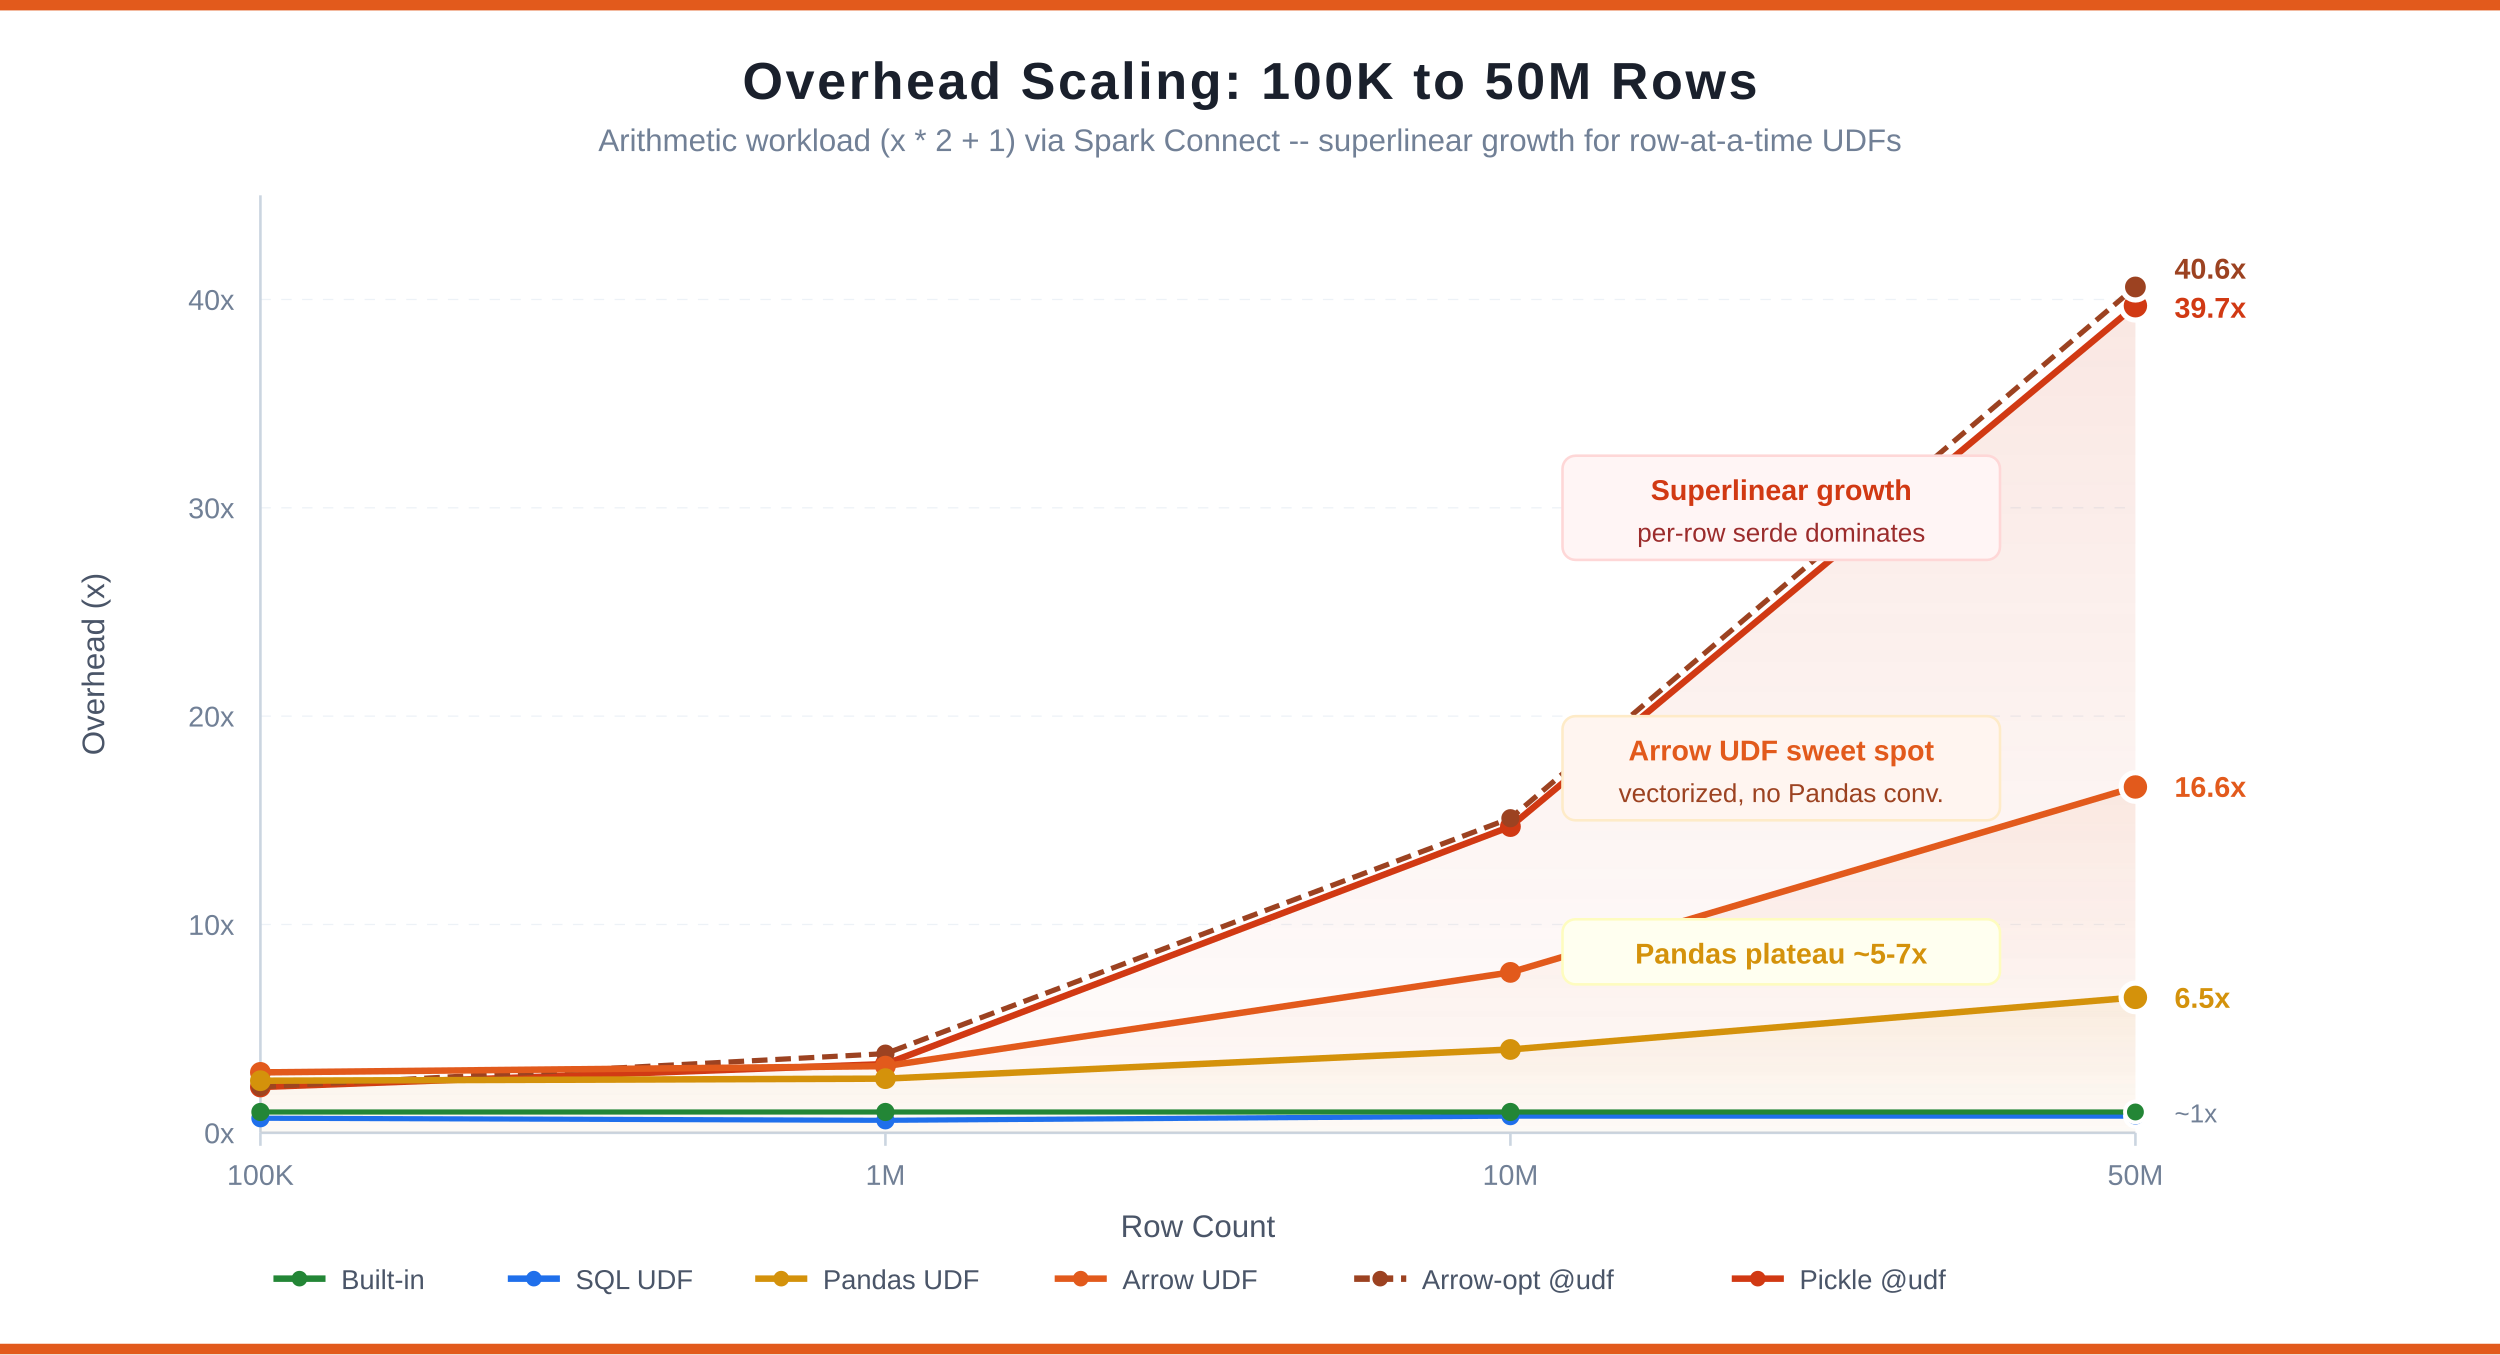
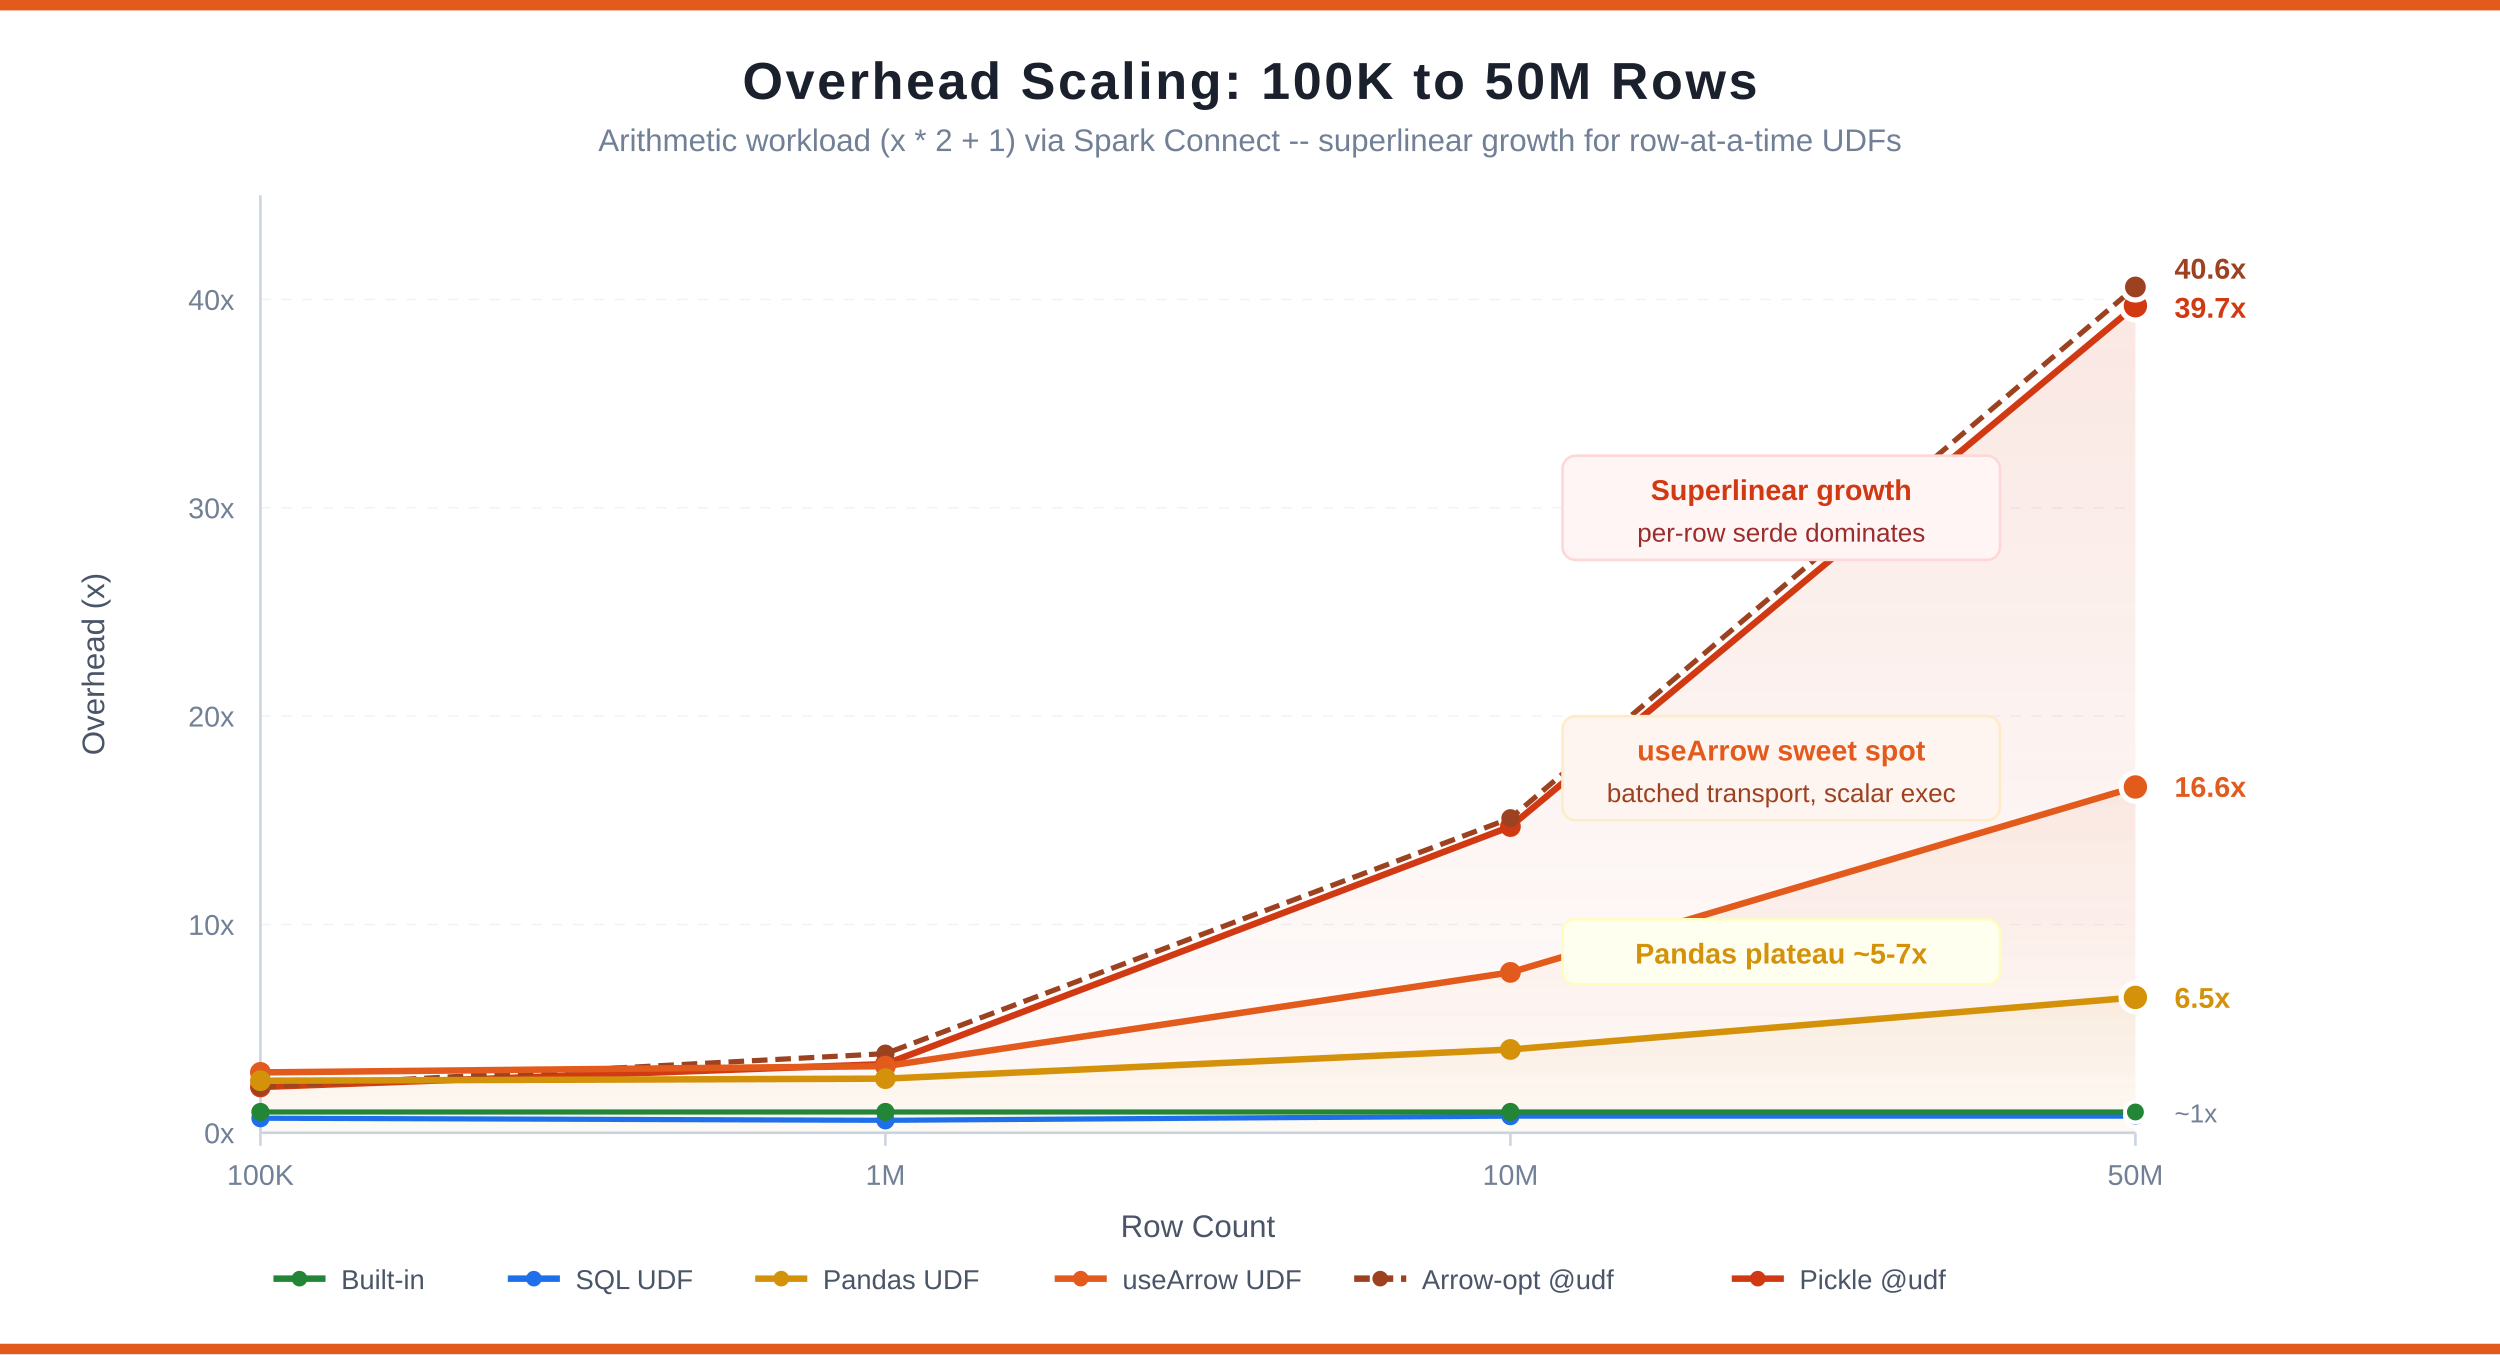
<svg xmlns="http://www.w3.org/2000/svg" viewBox="0 0 960 520" font-family="'Segoe UI', Arial, Helvetica, sans-serif">
  <defs>
    <linearGradient id="fill-pickle" x1="0" y1="0" x2="0" y2="1">
      <stop offset="0%" stop-color="#D13913" stop-opacity="0.12" />
      <stop offset="100%" stop-color="#D13913" stop-opacity="0.01" />
    </linearGradient>
    <linearGradient id="fill-arrow" x1="0" y1="0" x2="0" y2="1">
      <stop offset="0%" stop-color="#E25A1C" stop-opacity="0.08" />
      <stop offset="100%" stop-color="#E25A1C" stop-opacity="0.01" />
    </linearGradient>
    <linearGradient id="fill-pandas" x1="0" y1="0" x2="0" y2="1">
      <stop offset="0%" stop-color="#d4920b" stop-opacity="0.08" />
      <stop offset="100%" stop-color="#d4920b" stop-opacity="0.01" />
    </linearGradient>
  </defs>
  <rect width="960" height="520" fill="#FFFFFF" />
  <rect x="0" y="0" width="960" height="4" fill="#E25A1C" />
  <text x="480" y="38" font-size="20" fill="#1A202C" text-anchor="middle" font-weight="bold" letter-spacing="1">Overhead Scaling: 100K to 50M Rows</text>
  <text x="480" y="58" font-size="12" fill="#718096" text-anchor="middle">Arithmetic workload (x * 2 + 1) via Spark Connect -- superlinear growth for row-at-a-time UDFs</text>
  <g transform="translate(100, 75)">
    <g stroke="#EDF2F7" stroke-width="0.5" stroke-dasharray="4,4">
      <line x1="0" y1="360" x2="720" y2="360" />
      <line x1="0" y1="280" x2="720" y2="280" />
      <line x1="0" y1="200" x2="720" y2="200" />
      <line x1="0" y1="120" x2="720" y2="120" />
      <line x1="0" y1="40" x2="720" y2="40" />
    </g>
    <line x1="0" y1="0" x2="0" y2="360" stroke="#CBD5E0" stroke-width="1" />
    <g font-size="11" fill="#718096" text-anchor="end">
      <text x="-10" y="364">0x</text>
      <text x="-10" y="284">10x</text>
      <text x="-10" y="204">20x</text>
      <text x="-10" y="124">30x</text>
      <text x="-10" y="44">40x</text>
    </g>
    <text x="-60" y="180" font-size="12" fill="#4A5568" text-anchor="middle" transform="rotate(-90, -60, 180)">Overhead (x)</text>
    <line x1="0" y1="360" x2="720" y2="360" stroke="#CBD5E0" stroke-width="1" />
    <g font-size="11" fill="#718096" text-anchor="middle">
      <text x="0" y="380">100K</text>
      <text x="240" y="380">1M</text>
      <text x="480" y="380">10M</text>
      <text x="720" y="380">50M</text>
    </g>
    <text x="360" y="400" font-size="12" fill="#4A5568" text-anchor="middle">Row Count</text>
    <g stroke="#CBD5E0" stroke-width="1">
      <line x1="0" y1="360" x2="0" y2="365" />
      <line x1="240" y1="360" x2="240" y2="365" />
      <line x1="480" y1="360" x2="480" y2="365" />
      <line x1="720" y1="360" x2="720" y2="365" />
    </g>
    <polygon points="0,342.4 240,333.6 480,242.4 720,42.4 720,360 480,360 240,360 0,360" fill="url(#fill-pickle)" />
    <polyline points="0,342.4 240,333.6 480,242.4 720,42.4" fill="none" stroke="#D13913" stroke-width="2.5" stroke-linejoin="round" />
    <circle cx="0" cy="342.4" r="4" fill="#D13913" />
    <circle cx="240" cy="333.6" r="4" fill="#D13913" />
    <circle cx="480" cy="242.4" r="4" fill="#D13913" />
    <circle cx="720" cy="42.4" r="5.5" fill="#D13913" stroke="#FFFFFF" stroke-width="2" />
    <text x="735" y="47" font-size="11" fill="#D13913" font-weight="bold">39.7x</text>
    <polyline points="0,342.4 240,329.6 480,239.2 720,35.2" fill="none" stroke="#9C4221" stroke-width="2" stroke-linejoin="round" stroke-dasharray="6,3" />
    <circle cx="0" cy="342.4" r="3.5" fill="#9C4221" />
    <circle cx="240" cy="329.6" r="3.5" fill="#9C4221" />
    <circle cx="480" cy="239.2" r="3.5" fill="#9C4221" />
    <circle cx="720" cy="35.2" r="5" fill="#9C4221" stroke="#FFFFFF" stroke-width="2" />
    <text x="735" y="32" font-size="11" fill="#9C4221" font-weight="bold">40.6x</text>
    <polygon points="0,336.8 240,334.4 480,298.4 720,227.2 720,360 480,360 240,360 0,360" fill="url(#fill-arrow)" />
    <polyline points="0,336.8 240,334.4 480,298.4 720,227.2" fill="none" stroke="#E25A1C" stroke-width="2.5" stroke-linejoin="round" />
    <circle cx="0" cy="336.8" r="4" fill="#E25A1C" />
    <circle cx="240" cy="334.4" r="4" fill="#E25A1C" />
    <circle cx="480" cy="298.4" r="4" fill="#E25A1C" />
    <circle cx="720" cy="227.2" r="5.5" fill="#E25A1C" stroke="#FFFFFF" stroke-width="2" />
    <text x="735" y="231" font-size="11" fill="#E25A1C" font-weight="bold">16.6x</text>
    <polygon points="0,340.0 240,339.2 480,328.0 720,308.0 720,360 480,360 240,360 0,360" fill="url(#fill-pandas)" />
    <polyline points="0,340.0 240,339.2 480,328.0 720,308.0" fill="none" stroke="#d4920b" stroke-width="2.5" stroke-linejoin="round" />
    <circle cx="0" cy="340.0" r="4" fill="#d4920b" />
    <circle cx="240" cy="339.2" r="4" fill="#d4920b" />
    <circle cx="480" cy="328.0" r="4" fill="#d4920b" />
    <circle cx="720" cy="308.0" r="5.5" fill="#d4920b" stroke="#FFFFFF" stroke-width="2" />
    <text x="735" y="312" font-size="11" fill="#d4920b" font-weight="bold">6.5x</text>
    <polyline points="0,354.4 240,355.2 480,353.6 720,353.6" fill="none" stroke="#1f6feb" stroke-width="2" stroke-linejoin="round" />
    <circle cx="0" cy="354.4" r="3.5" fill="#1f6feb" />
    <circle cx="240" cy="355.2" r="3.5" fill="#1f6feb" />
    <circle cx="480" cy="353.6" r="3.5" fill="#1f6feb" />
    <circle cx="720" cy="353.6" r="4" fill="#1f6feb" stroke="#FFFFFF" stroke-width="1.5" />
    <polyline points="0,352.0 240,352.0 480,352.0 720,352.0" fill="none" stroke="#238636" stroke-width="2" stroke-linejoin="round" />
    <circle cx="0" cy="352.0" r="3.5" fill="#238636" />
    <circle cx="240" cy="352.0" r="3.5" fill="#238636" />
    <circle cx="480" cy="352.0" r="3.5" fill="#238636" />
    <circle cx="720" cy="352.0" r="4" fill="#238636" stroke="#FFFFFF" stroke-width="1.5" />
    <text x="735" y="356" font-size="10" fill="#718096">~1x</text>
    <g transform="translate(500, 100)">
      <rect x="0" y="0" width="168" height="40" rx="5" fill="#FFF5F5" stroke="#FED7D7" />
      <text x="84" y="17" font-size="11" fill="#D13913" text-anchor="middle" font-weight="600">Superlinear growth</text>
      <text x="84" y="33" font-size="10" fill="#9B2C2C" text-anchor="middle">per-row serde dominates</text>
    </g>
    <g transform="translate(500, 200)">
      <rect x="0" y="0" width="168" height="40" rx="5" fill="#FFF5F0" stroke="#FEEBC8" />
-       <text x="84" y="17" font-size="11" fill="#E25A1C" text-anchor="middle" font-weight="600">Arrow UDF sweet spot</text>
-       <text x="84" y="33" font-size="10" fill="#9C4221" text-anchor="middle">vectorized, no Pandas conv.</text>
+       <text x="84" y="17" font-size="11" fill="#E25A1C" text-anchor="middle" font-weight="600">useArrow sweet spot</text>
+       <text x="84" y="33" font-size="10" fill="#9C4221" text-anchor="middle">batched transport, scalar exec</text>
    </g>
    <g transform="translate(500, 278)">
      <rect x="0" y="0" width="168" height="25" rx="5" fill="#FFFFF0" stroke="#FEFCBF" />
      <text x="84" y="17" font-size="11" fill="#d4920b" text-anchor="middle" font-weight="600">Pandas plateau ~5-7x</text>
    </g>
  </g>
  <g transform="translate(105, 485)" font-size="10.5">
    <line x1="0" y1="6" x2="20" y2="6" stroke="#238636" stroke-width="2.5" />
    <circle cx="10" cy="6" r="3" fill="#238636" />
    <text x="26" y="10" fill="#4A5568">Built-in</text>
    <line x1="90" y1="6" x2="110" y2="6" stroke="#1f6feb" stroke-width="2.5" />
    <circle cx="100" cy="6" r="3" fill="#1f6feb" />
    <text x="116" y="10" fill="#4A5568">SQL UDF</text>
    <line x1="185" y1="6" x2="205" y2="6" stroke="#d4920b" stroke-width="2.5" />
    <circle cx="195" cy="6" r="3" fill="#d4920b" />
    <text x="211" y="10" fill="#4A5568">Pandas UDF</text>
    <line x1="300" y1="6" x2="320" y2="6" stroke="#E25A1C" stroke-width="2.5" />
    <circle cx="310" cy="6" r="3" fill="#E25A1C" />
-     <text x="326" y="10" fill="#4A5568">Arrow UDF</text>
+     <text x="326" y="10" fill="#4A5568">useArrow UDF</text>
    <line x1="415" y1="6" x2="435" y2="6" stroke="#9C4221" stroke-width="2.5" stroke-dasharray="6,3" />
    <circle cx="425" cy="6" r="3" fill="#9C4221" />
    <text x="441" y="10" fill="#4A5568">Arrow-opt @udf</text>
    <line x1="560" y1="6" x2="580" y2="6" stroke="#D13913" stroke-width="2.5" />
    <circle cx="570" cy="6" r="3" fill="#D13913" />
    <text x="586" y="10" fill="#4A5568">Pickle @udf</text>
  </g>
  <rect x="0" y="516" width="960" height="4" fill="#E25A1C" />
</svg>
